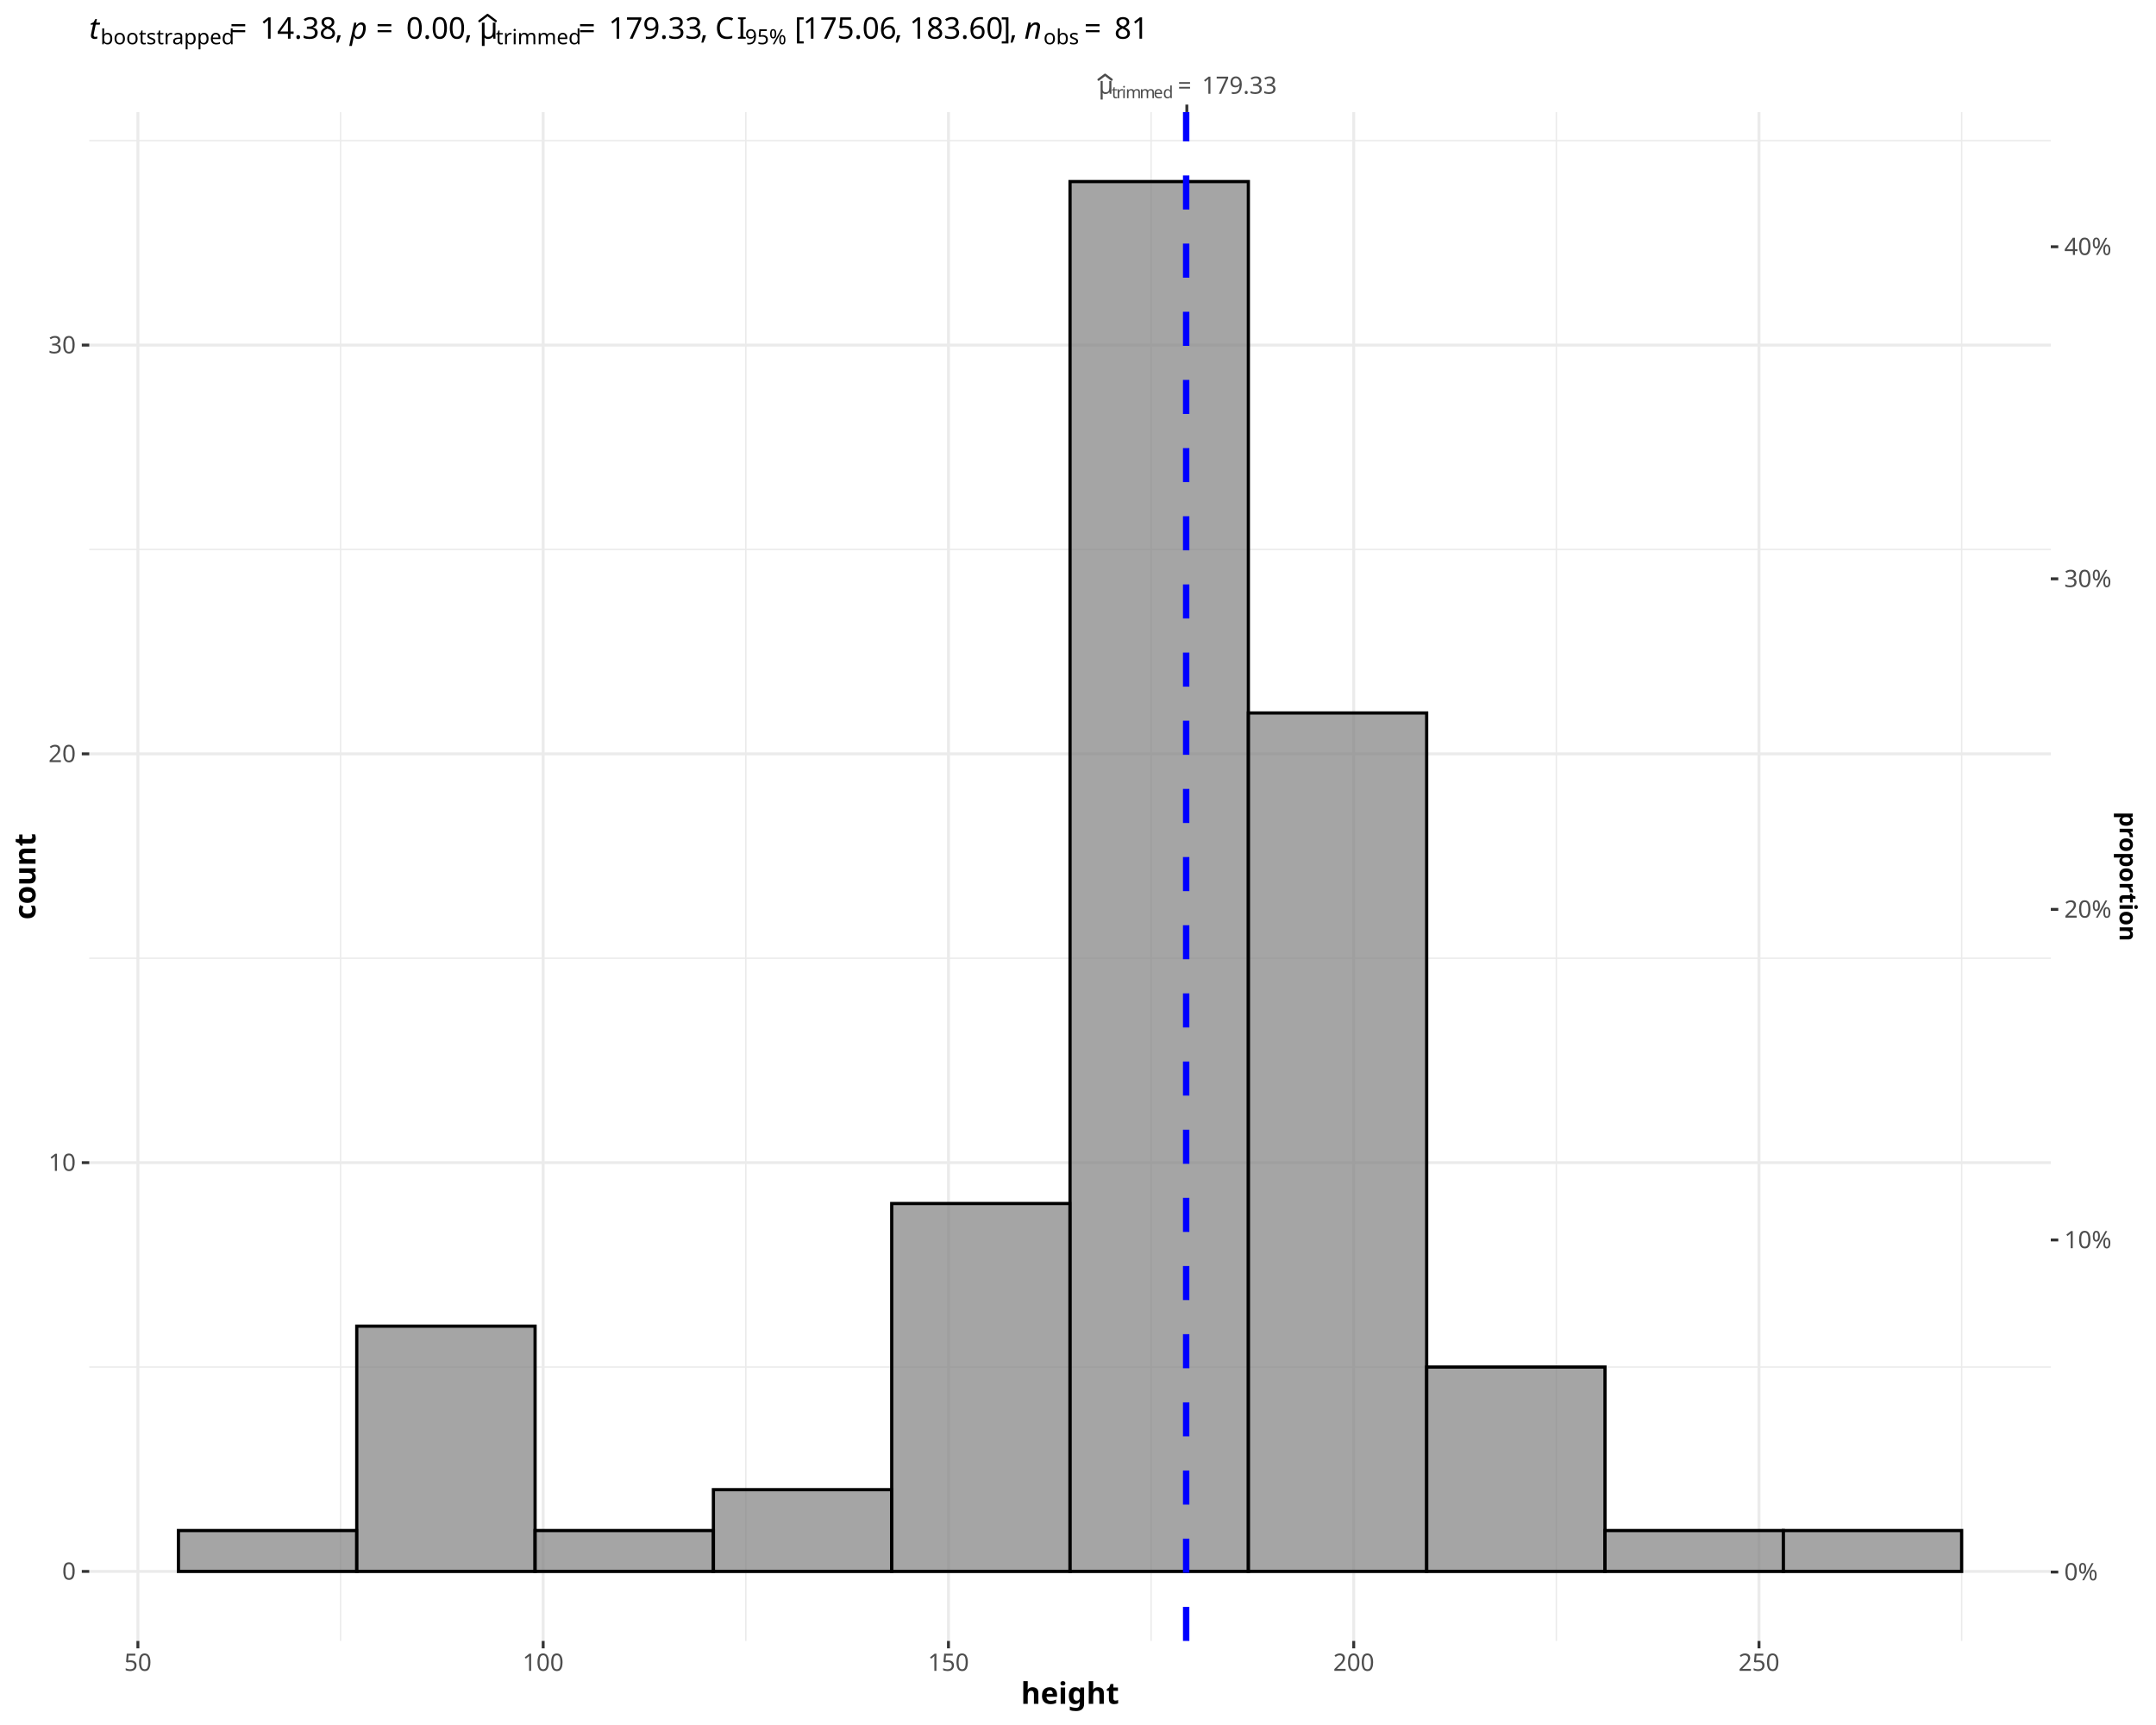
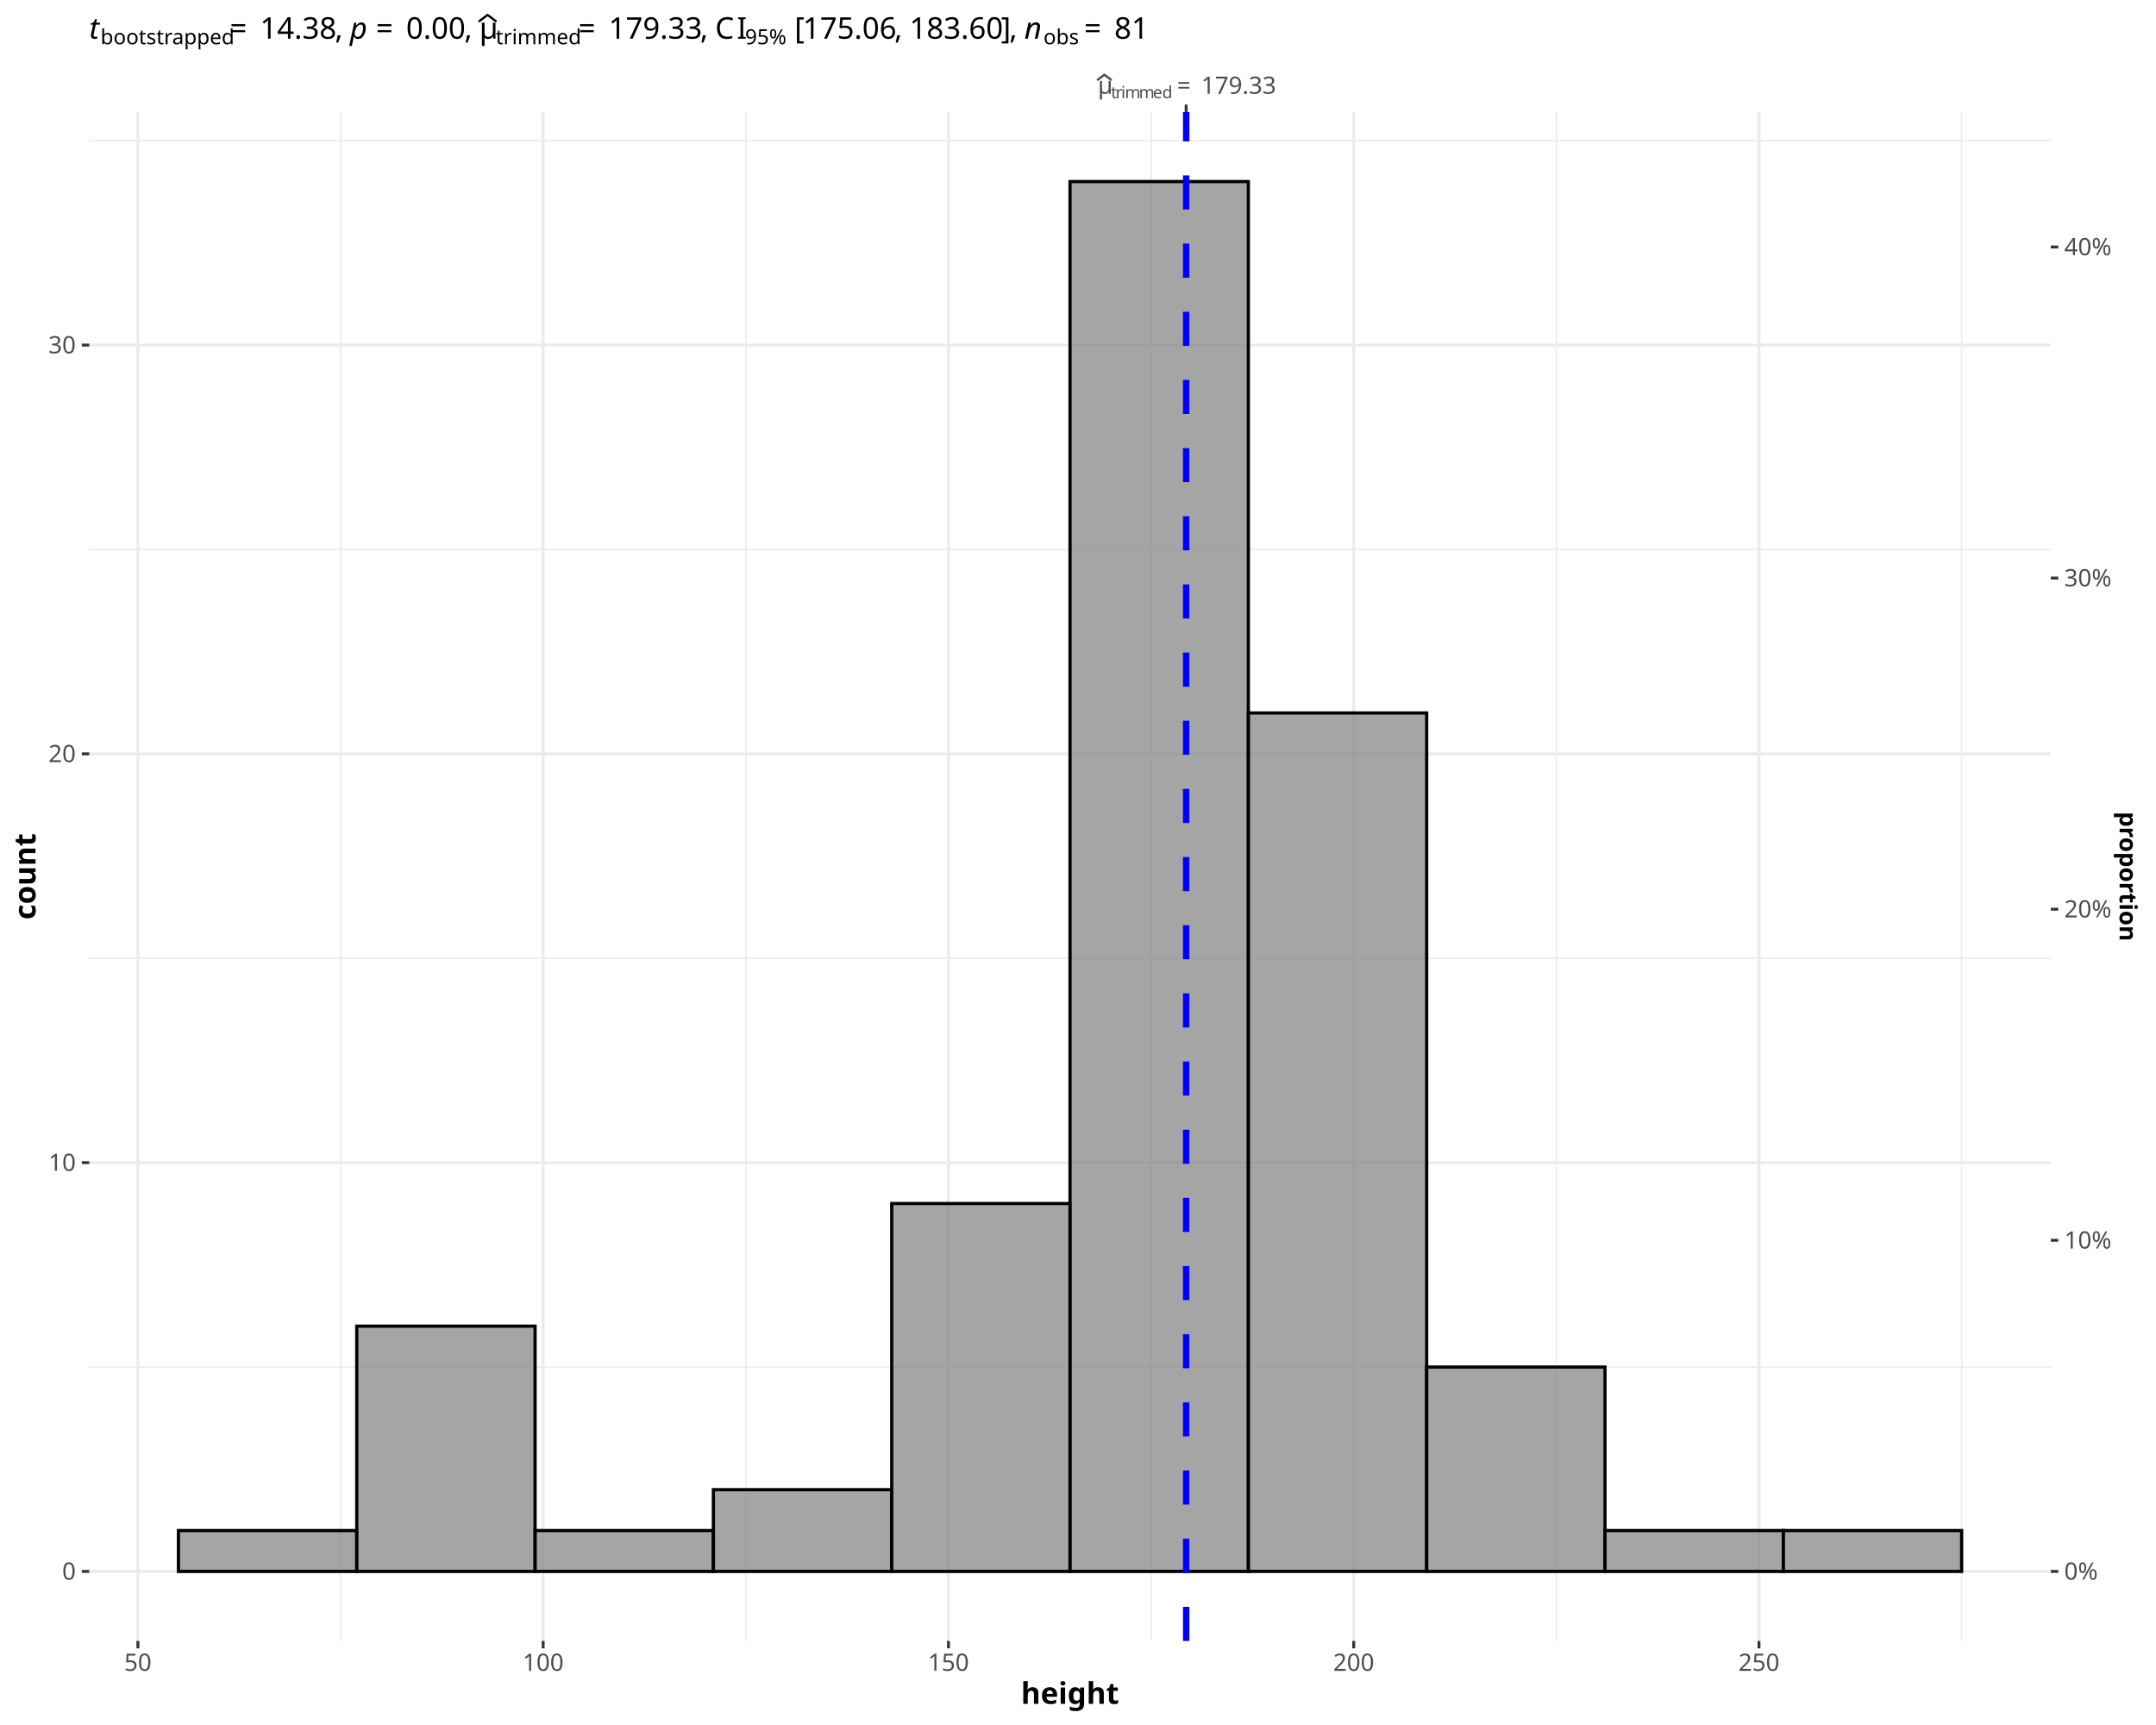
<svg xmlns="http://www.w3.org/2000/svg" class="svglite" data-engine-version="2.0" width="720.00pt" height="576.00pt" viewBox="0 0 720.00 576.00">
  <defs>
    <style type="text/css">
    .svglite line, .svglite polyline, .svglite polygon, .svglite path, .svglite rect, .svglite circle {
      fill: none;
      stroke: #000000;
      stroke-linecap: round;
      stroke-linejoin: round;
      stroke-miterlimit: 10.00;
    }
  </style>
  </defs>
  <rect width="100%" height="100%" style="stroke: none; fill: #FFFFFF;" />
  <defs>
    <clipPath id="cpMC4wMHw3MjAuMDB8MC4wMHw1NzYuMDA=">
      <rect x="0.00" y="0.00" width="720.00" height="576.00" />
    </clipPath>
  </defs>
  <g clip-path="url(#cpMC4wMHw3MjAuMDB8MC4wMHw1NzYuMDA=)">
    <rect x="0" y="0.00" width="720.00" height="576.00" style="stroke-width: 0.97; stroke: #FFFFFF; fill: #FFFFFF;" />
  </g>
  <defs>
    <clipPath id="cpMjkuODF8Njg0Ljg3fDM3LjQyfDU0Ny45Mg==">
      <rect x="29.81" y="37.42" width="655.05" height="510.50" />
    </clipPath>
  </defs>
  <g clip-path="url(#cpMjkuODF8Njg0Ljg3fDM3LjQyfDU0Ny45Mg==)">
    <rect x="29.81" y="37.42" width="655.05" height="510.50" style="stroke-width: 0.97; stroke: none; fill: #FFFFFF;" />
    <polyline points="29.81,456.47 684.87,456.47 " style="stroke-width: 0.48; stroke: #EBEBEB; stroke-linecap: butt;" />
    <polyline points="29.81,319.97 684.87,319.97 " style="stroke-width: 0.48; stroke: #EBEBEB; stroke-linecap: butt;" />
    <polyline points="29.81,183.47 684.87,183.47 " style="stroke-width: 0.48; stroke: #EBEBEB; stroke-linecap: butt;" />
    <polyline points="29.81,46.98 684.87,46.98 " style="stroke-width: 0.48; stroke: #EBEBEB; stroke-linecap: butt;" />
    <polyline points="113.72,547.92 113.72,37.42 " style="stroke-width: 0.48; stroke: #EBEBEB; stroke-linecap: butt;" />
    <polyline points="249.07,547.92 249.07,37.42 " style="stroke-width: 0.48; stroke: #EBEBEB; stroke-linecap: butt;" />
    <polyline points="384.41,547.92 384.41,37.42 " style="stroke-width: 0.48; stroke: #EBEBEB; stroke-linecap: butt;" />
    <polyline points="519.75,547.92 519.75,37.42 " style="stroke-width: 0.48; stroke: #EBEBEB; stroke-linecap: butt;" />
    <polyline points="655.09,547.92 655.09,37.42 " style="stroke-width: 0.48; stroke: #EBEBEB; stroke-linecap: butt;" />
    <polyline points="29.81,524.72 684.87,524.72 " style="stroke-width: 0.97; stroke: #EBEBEB; stroke-linecap: butt;" />
    <polyline points="29.81,388.22 684.87,388.22 " style="stroke-width: 0.97; stroke: #EBEBEB; stroke-linecap: butt;" />
    <polyline points="29.81,251.72 684.87,251.72 " style="stroke-width: 0.97; stroke: #EBEBEB; stroke-linecap: butt;" />
    <polyline points="29.81,115.23 684.87,115.23 " style="stroke-width: 0.97; stroke: #EBEBEB; stroke-linecap: butt;" />
    <polyline points="46.05,547.92 46.05,37.42 " style="stroke-width: 0.97; stroke: #EBEBEB; stroke-linecap: butt;" />
    <polyline points="181.39,547.92 181.39,37.42 " style="stroke-width: 0.97; stroke: #EBEBEB; stroke-linecap: butt;" />
    <polyline points="316.74,547.92 316.74,37.42 " style="stroke-width: 0.97; stroke: #EBEBEB; stroke-linecap: butt;" />
    <polyline points="452.08,547.92 452.08,37.42 " style="stroke-width: 0.97; stroke: #EBEBEB; stroke-linecap: butt;" />
    <polyline points="587.42,547.92 587.42,37.42 " style="stroke-width: 0.97; stroke: #EBEBEB; stroke-linecap: butt;" />
-     <rect x="59.59" y="511.07" width="59.55" height="13.65" style="stroke-width: 1.07; stroke-linecap: square; stroke-linejoin: miter; fill: #7F7F7F; fill-opacity: 0.70;" />
-     <rect x="119.14" y="442.82" width="59.55" height="81.90" style="stroke-width: 1.07; stroke-linecap: square; stroke-linejoin: miter; fill: #7F7F7F; fill-opacity: 0.70;" />
-     <rect x="178.69" y="511.07" width="59.55" height="13.65" style="stroke-width: 1.07; stroke-linecap: square; stroke-linejoin: miter; fill: #7F7F7F; fill-opacity: 0.70;" />
-     <rect x="238.24" y="497.42" width="59.55" height="27.30" style="stroke-width: 1.07; stroke-linecap: square; stroke-linejoin: miter; fill: #7F7F7F; fill-opacity: 0.70;" />
-     <rect x="297.79" y="401.87" width="59.55" height="122.85" style="stroke-width: 1.07; stroke-linecap: square; stroke-linejoin: miter; fill: #7F7F7F; fill-opacity: 0.70;" />
-     <rect x="357.34" y="60.63" width="59.55" height="464.09" style="stroke-width: 1.07; stroke-linecap: square; stroke-linejoin: miter; fill: #7F7F7F; fill-opacity: 0.70;" />
-     <rect x="416.89" y="238.07" width="59.55" height="286.64" style="stroke-width: 1.07; stroke-linecap: square; stroke-linejoin: miter; fill: #7F7F7F; fill-opacity: 0.70;" />
-     <rect x="476.44" y="456.47" width="59.55" height="68.25" style="stroke-width: 1.07; stroke-linecap: square; stroke-linejoin: miter; fill: #7F7F7F; fill-opacity: 0.70;" />
-     <rect x="535.99" y="511.07" width="59.55" height="13.65" style="stroke-width: 1.07; stroke-linecap: square; stroke-linejoin: miter; fill: #7F7F7F; fill-opacity: 0.70;" />
-     <rect x="595.54" y="511.07" width="59.55" height="13.65" style="stroke-width: 1.07; stroke-linecap: square; stroke-linejoin: miter; fill: #7F7F7F; fill-opacity: 0.70;" />
+     <rect x="59.59" y="511.07" width="59.55" height="13.65" style="stroke-width: 1.07; stroke-linecap: butt; stroke-linejoin: miter; fill: #7F7F7F; fill-opacity: 0.70;" />
+     <rect x="119.14" y="442.82" width="59.55" height="81.90" style="stroke-width: 1.07; stroke-linecap: butt; stroke-linejoin: miter; fill: #7F7F7F; fill-opacity: 0.70;" />
+     <rect x="178.69" y="511.07" width="59.55" height="13.65" style="stroke-width: 1.07; stroke-linecap: butt; stroke-linejoin: miter; fill: #7F7F7F; fill-opacity: 0.70;" />
+     <rect x="238.24" y="497.42" width="59.55" height="27.30" style="stroke-width: 1.07; stroke-linecap: butt; stroke-linejoin: miter; fill: #7F7F7F; fill-opacity: 0.70;" />
+     <rect x="297.79" y="401.87" width="59.55" height="122.85" style="stroke-width: 1.07; stroke-linecap: butt; stroke-linejoin: miter; fill: #7F7F7F; fill-opacity: 0.70;" />
+     <rect x="357.34" y="60.63" width="59.55" height="464.09" style="stroke-width: 1.07; stroke-linecap: butt; stroke-linejoin: miter; fill: #7F7F7F; fill-opacity: 0.70;" />
+     <rect x="416.89" y="238.07" width="59.55" height="286.64" style="stroke-width: 1.07; stroke-linecap: butt; stroke-linejoin: miter; fill: #7F7F7F; fill-opacity: 0.70;" />
+     <rect x="476.44" y="456.47" width="59.55" height="68.25" style="stroke-width: 1.07; stroke-linecap: butt; stroke-linejoin: miter; fill: #7F7F7F; fill-opacity: 0.70;" />
+     <rect x="535.99" y="511.07" width="59.55" height="13.65" style="stroke-width: 1.07; stroke-linecap: butt; stroke-linejoin: miter; fill: #7F7F7F; fill-opacity: 0.70;" />
+     <rect x="595.54" y="511.07" width="59.55" height="13.65" style="stroke-width: 1.07; stroke-linecap: butt; stroke-linejoin: miter; fill: #7F7F7F; fill-opacity: 0.70;" />
    <line x1="396.12" y1="547.92" x2="396.12" y2="37.42" style="stroke-width: 2.13; stroke: #0000FF; stroke-dasharray: 11.38,11.38; stroke-linecap: butt;" />
  </g>
  <g clip-path="url(#cpMC4wMHw3MjAuMDB8MC4wMHw1NzYuMDA=)">
-     <text x="366.86" y="31.31" style="font-size: 8.00px; fill: #4D4D4D; font-family: sans;" textLength="4.37px" lengthAdjust="spacingAndGlyphs">μ</text>
-     <polyline points="366.86,26.60 369.05,24.95 371.23,26.60 " style="stroke-width: 0.75; stroke: #4D4D4D;" />
-     <text x="371.23" y="32.79" style="font-size: 5.60px; fill: #4D4D4D; font-family: sans;" textLength="1.56px" lengthAdjust="spacingAndGlyphs">t</text>
-     <text x="372.79" y="32.79" style="font-size: 5.60px; fill: #4D4D4D; font-family: sans;" textLength="1.86px" lengthAdjust="spacingAndGlyphs">r</text>
-     <text x="374.65" y="32.79" style="font-size: 5.60px; fill: #4D4D4D; font-family: sans;" textLength="1.24px" lengthAdjust="spacingAndGlyphs">i</text>
-     <text x="375.90" y="32.79" style="font-size: 5.60px; fill: #4D4D4D; font-family: sans;" textLength="4.67px" lengthAdjust="spacingAndGlyphs">m</text>
-     <text x="380.56" y="32.79" style="font-size: 5.60px; fill: #4D4D4D; font-family: sans;" textLength="4.67px" lengthAdjust="spacingAndGlyphs">m</text>
-     <text x="385.23" y="32.79" style="font-size: 5.60px; fill: #4D4D4D; font-family: sans;" textLength="3.11px" lengthAdjust="spacingAndGlyphs">e</text>
-     <text x="388.35" y="32.79" style="font-size: 5.60px; fill: #4D4D4D; font-family: sans;" textLength="3.11px" lengthAdjust="spacingAndGlyphs">d</text>
-     <text x="393.31" y="31.31" style="font-size: 8.00px; fill: #4D4D4D; font-family: sans;" textLength="6.21px" lengthAdjust="spacingAndGlyphs">=</text>
-     <text x="401.38" y="31.31" style="font-size: 8.00px; fill: #4D4D4D; font-family: sans;" textLength="24.47px" lengthAdjust="spacingAndGlyphs">179.33</text>
-     <polyline points="396.35,37.42 396.35,34.93 " style="stroke-width: 0.97; stroke: #333333; stroke-linecap: butt;" />
+     <text x="366.63" y="31.31" style="font-size: 8.00px; fill: #4D4D4D; font-family: sans;" textLength="4.37px" lengthAdjust="spacingAndGlyphs">μ</text>
+     <polyline points="366.63,26.60 368.81,24.95 371.00,26.60 " style="stroke-width: 0.75; stroke: #4D4D4D;" />
+     <text x="371.00" y="32.79" style="font-size: 5.60px; fill: #4D4D4D; font-family: sans;" textLength="1.56px" lengthAdjust="spacingAndGlyphs">t</text>
+     <text x="372.55" y="32.79" style="font-size: 5.60px; fill: #4D4D4D; font-family: sans;" textLength="1.86px" lengthAdjust="spacingAndGlyphs">r</text>
+     <text x="374.42" y="32.79" style="font-size: 5.60px; fill: #4D4D4D; font-family: sans;" textLength="1.24px" lengthAdjust="spacingAndGlyphs">i</text>
+     <text x="375.66" y="32.79" style="font-size: 5.60px; fill: #4D4D4D; font-family: sans;" textLength="4.67px" lengthAdjust="spacingAndGlyphs">m</text>
+     <text x="380.33" y="32.79" style="font-size: 5.60px; fill: #4D4D4D; font-family: sans;" textLength="4.67px" lengthAdjust="spacingAndGlyphs">m</text>
+     <text x="385.00" y="32.79" style="font-size: 5.60px; fill: #4D4D4D; font-family: sans;" textLength="3.11px" lengthAdjust="spacingAndGlyphs">e</text>
+     <text x="388.11" y="32.79" style="font-size: 5.60px; fill: #4D4D4D; font-family: sans;" textLength="3.11px" lengthAdjust="spacingAndGlyphs">d</text>
+     <text x="393.08" y="31.31" style="font-size: 8.00px; fill: #4D4D4D; font-family: sans;" textLength="6.21px" lengthAdjust="spacingAndGlyphs">=</text>
+     <text x="401.14" y="31.31" style="font-size: 8.00px; fill: #4D4D4D; font-family: sans;" textLength="24.47px" lengthAdjust="spacingAndGlyphs">179.33</text>
+     <polyline points="396.12,37.42 396.12,34.93 " style="stroke-width: 0.97; stroke: #333333; stroke-linecap: butt;" />
    <text x="25.33" y="527.47" text-anchor="end" style="font-size: 8.00px; fill: #4D4D4D; font-family: sans;" textLength="4.45px" lengthAdjust="spacingAndGlyphs">0</text>
    <text x="25.33" y="390.97" text-anchor="end" style="font-size: 8.00px; fill: #4D4D4D; font-family: sans;" textLength="8.90px" lengthAdjust="spacingAndGlyphs">10</text>
    <text x="25.33" y="254.48" text-anchor="end" style="font-size: 8.00px; fill: #4D4D4D; font-family: sans;" textLength="8.90px" lengthAdjust="spacingAndGlyphs">20</text>
    <text x="25.33" y="117.98" text-anchor="end" style="font-size: 8.00px; fill: #4D4D4D; font-family: sans;" textLength="8.90px" lengthAdjust="spacingAndGlyphs">30</text>
    <polyline points="27.32,524.72 29.81,524.72 " style="stroke-width: 0.97; stroke: #333333; stroke-linecap: butt;" />
    <polyline points="27.32,388.22 29.81,388.22 " style="stroke-width: 0.97; stroke: #333333; stroke-linecap: butt;" />
    <polyline points="27.32,251.72 29.81,251.72 " style="stroke-width: 0.97; stroke: #333333; stroke-linecap: butt;" />
    <polyline points="27.32,115.23 29.81,115.23 " style="stroke-width: 0.97; stroke: #333333; stroke-linecap: butt;" />
-     <polyline points="684.87,524.93 687.36,524.93 " style="stroke-width: 0.97; stroke: #333333; stroke-linecap: butt;" />
-     <polyline points="684.87,414.04 687.36,414.04 " style="stroke-width: 0.97; stroke: #333333; stroke-linecap: butt;" />
-     <polyline points="684.87,303.66 687.36,303.66 " style="stroke-width: 0.97; stroke: #333333; stroke-linecap: butt;" />
-     <polyline points="684.87,193.28 687.36,193.28 " style="stroke-width: 0.97; stroke: #333333; stroke-linecap: butt;" />
-     <polyline points="684.87,82.39 687.36,82.39 " style="stroke-width: 0.97; stroke: #333333; stroke-linecap: butt;" />
-     <text x="689.35" y="527.68" style="font-size: 8.00px; fill: #4D4D4D; font-family: sans;" textLength="11.56px" lengthAdjust="spacingAndGlyphs">0%</text>
-     <text x="689.35" y="416.79" style="font-size: 8.00px; fill: #4D4D4D; font-family: sans;" textLength="16.01px" lengthAdjust="spacingAndGlyphs">10%</text>
-     <text x="689.35" y="306.41" style="font-size: 8.00px; fill: #4D4D4D; font-family: sans;" textLength="16.01px" lengthAdjust="spacingAndGlyphs">20%</text>
-     <text x="689.35" y="196.03" style="font-size: 8.00px; fill: #4D4D4D; font-family: sans;" textLength="16.01px" lengthAdjust="spacingAndGlyphs">30%</text>
-     <text x="689.35" y="85.14" style="font-size: 8.00px; fill: #4D4D4D; font-family: sans;" textLength="16.01px" lengthAdjust="spacingAndGlyphs">40%</text>
+     <polyline points="684.87,524.72 687.36,524.72 " style="stroke-width: 0.97; stroke: #333333; stroke-linecap: butt;" />
+     <polyline points="684.87,414.15 687.36,414.15 " style="stroke-width: 0.97; stroke: #333333; stroke-linecap: butt;" />
+     <polyline points="684.87,303.59 687.36,303.59 " style="stroke-width: 0.97; stroke: #333333; stroke-linecap: butt;" />
+     <polyline points="684.87,193.03 687.36,193.03 " style="stroke-width: 0.97; stroke: #333333; stroke-linecap: butt;" />
+     <polyline points="684.87,82.47 687.36,82.47 " style="stroke-width: 0.97; stroke: #333333; stroke-linecap: butt;" />
+     <text x="689.35" y="527.47" style="font-size: 8.00px; fill: #4D4D4D; font-family: sans;" textLength="11.56px" lengthAdjust="spacingAndGlyphs">0%</text>
+     <text x="689.35" y="416.91" style="font-size: 8.00px; fill: #4D4D4D; font-family: sans;" textLength="16.01px" lengthAdjust="spacingAndGlyphs">10%</text>
+     <text x="689.35" y="306.34" style="font-size: 8.00px; fill: #4D4D4D; font-family: sans;" textLength="16.01px" lengthAdjust="spacingAndGlyphs">20%</text>
+     <text x="689.35" y="195.78" style="font-size: 8.00px; fill: #4D4D4D; font-family: sans;" textLength="16.01px" lengthAdjust="spacingAndGlyphs">30%</text>
+     <text x="689.35" y="85.22" style="font-size: 8.00px; fill: #4D4D4D; font-family: sans;" textLength="16.01px" lengthAdjust="spacingAndGlyphs">40%</text>
    <polyline points="46.05,550.41 46.05,547.92 " style="stroke-width: 0.97; stroke: #333333; stroke-linecap: butt;" />
    <polyline points="181.39,550.41 181.39,547.92 " style="stroke-width: 0.97; stroke: #333333; stroke-linecap: butt;" />
    <polyline points="316.74,550.41 316.74,547.92 " style="stroke-width: 0.97; stroke: #333333; stroke-linecap: butt;" />
    <polyline points="452.08,550.41 452.08,547.92 " style="stroke-width: 0.97; stroke: #333333; stroke-linecap: butt;" />
    <polyline points="587.42,550.41 587.42,547.92 " style="stroke-width: 0.97; stroke: #333333; stroke-linecap: butt;" />
    <text x="46.05" y="557.91" text-anchor="middle" style="font-size: 8.00px; fill: #4D4D4D; font-family: sans;" textLength="8.90px" lengthAdjust="spacingAndGlyphs">50</text>
    <text x="181.39" y="557.91" text-anchor="middle" style="font-size: 8.00px; fill: #4D4D4D; font-family: sans;" textLength="13.35px" lengthAdjust="spacingAndGlyphs">100</text>
    <text x="316.74" y="557.91" text-anchor="middle" style="font-size: 8.00px; fill: #4D4D4D; font-family: sans;" textLength="13.35px" lengthAdjust="spacingAndGlyphs">150</text>
    <text x="452.08" y="557.91" text-anchor="middle" style="font-size: 8.00px; fill: #4D4D4D; font-family: sans;" textLength="13.35px" lengthAdjust="spacingAndGlyphs">200</text>
    <text x="587.42" y="557.91" text-anchor="middle" style="font-size: 8.00px; fill: #4D4D4D; font-family: sans;" textLength="13.35px" lengthAdjust="spacingAndGlyphs">250</text>
    <text x="357.34" y="568.94" text-anchor="middle" style="font-size: 10.00px; font-weight: bold; font-family: sans;" textLength="27.25px" lengthAdjust="spacingAndGlyphs">height</text>
    <text transform="translate(11.86,292.67) rotate(-90)" text-anchor="middle" style="font-size: 10.00px; font-weight: bold; font-family: sans;" textLength="24.47px" lengthAdjust="spacingAndGlyphs">count</text>
    <text transform="translate(707.85,292.67) rotate(90)" text-anchor="middle" style="font-size: 8.00px; font-weight: bold; font-family: sans;" textLength="36.02px" lengthAdjust="spacingAndGlyphs">proportion</text>
    <text x="29.81" y="12.93" style="font-size: 10.00px; font-style: italic; font-family: sans;" textLength="2.78px" lengthAdjust="spacingAndGlyphs">t</text>
    <text x="33.56" y="14.78" style="font-size: 7.00px; font-family: sans;" textLength="40.87px" lengthAdjust="spacingAndGlyphs">bootstrapped</text>
    <text x="76.75" y="12.93" style="font-size: 10.00px; font-family: sans;" textLength="7.76px" lengthAdjust="spacingAndGlyphs">=</text>
    <text x="86.82" y="12.93" style="font-size: 10.00px; font-family: sans;" textLength="25.03px" lengthAdjust="spacingAndGlyphs">14.38</text>
    <text x="111.85" y="12.93" style="font-size: 10.00px; font-family: sans;" textLength="2.50px" lengthAdjust="spacingAndGlyphs">,</text>
    <text x="114.35" y="12.93" style="font-size: 10.00px; font-family: sans;" textLength="2.50px" lengthAdjust="spacingAndGlyphs"> </text>
    <text x="116.85" y="12.93" style="font-size: 10.00px; font-style: italic; font-family: sans;" textLength="5.56px" lengthAdjust="spacingAndGlyphs">p</text>
    <text x="125.54" y="12.93" style="font-size: 10.00px; font-family: sans;" textLength="7.76px" lengthAdjust="spacingAndGlyphs">=</text>
    <text x="135.62" y="12.93" style="font-size: 10.00px; font-family: sans;" textLength="19.46px" lengthAdjust="spacingAndGlyphs">0.00</text>
    <text x="155.08" y="12.93" style="font-size: 10.00px; font-family: sans;" textLength="2.50px" lengthAdjust="spacingAndGlyphs">,</text>
    <text x="157.58" y="12.93" style="font-size: 10.00px; font-family: sans;" textLength="2.50px" lengthAdjust="spacingAndGlyphs"> </text>
    <text x="160.09" y="12.93" style="font-size: 10.00px; font-family: sans;" textLength="5.47px" lengthAdjust="spacingAndGlyphs">μ</text>
    <polyline points="160.09,7.05 162.82,4.98 165.55,7.05 " style="stroke-width: 0.75;" />
    <text x="165.55" y="14.78" style="font-size: 7.00px; font-family: sans;" textLength="25.28px" lengthAdjust="spacingAndGlyphs">trimmed</text>
    <text x="193.15" y="12.93" style="font-size: 10.00px; font-family: sans;" textLength="7.76px" lengthAdjust="spacingAndGlyphs">=</text>
    <text x="203.23" y="12.93" style="font-size: 10.00px; font-family: sans;" textLength="30.59px" lengthAdjust="spacingAndGlyphs">179.33</text>
    <text x="233.82" y="12.93" style="font-size: 10.00px; font-family: sans;" textLength="2.50px" lengthAdjust="spacingAndGlyphs">,</text>
    <text x="236.32" y="12.93" style="font-size: 10.00px; font-family: sans;" textLength="2.50px" lengthAdjust="spacingAndGlyphs"> </text>
    <text x="238.82" y="12.93" style="font-size: 10.00px; font-family: sans;" textLength="7.22px" lengthAdjust="spacingAndGlyphs">C</text>
    <text x="246.05" y="12.93" style="font-size: 10.00px; font-family: sans;" textLength="2.78px" lengthAdjust="spacingAndGlyphs">I</text>
    <text x="248.82" y="14.78" style="font-size: 7.00px; font-family: sans;" textLength="14.01px" lengthAdjust="spacingAndGlyphs">95%</text>
    <text x="262.83" y="12.93" style="font-size: 10.00px; font-family: sans;" textLength="2.50px" lengthAdjust="spacingAndGlyphs"> </text>
    <text x="265.34" y="12.93" style="font-size: 10.00px; font-family: sans;" textLength="2.78px" lengthAdjust="spacingAndGlyphs">[</text>
    <text x="268.11" y="12.93" style="font-size: 10.00px; font-family: sans;" textLength="30.59px" lengthAdjust="spacingAndGlyphs">175.06</text>
    <text x="298.70" y="12.93" style="font-size: 10.00px; font-family: sans;" textLength="2.50px" lengthAdjust="spacingAndGlyphs">,</text>
    <text x="301.20" y="12.93" style="font-size: 10.00px; font-family: sans;" textLength="2.50px" lengthAdjust="spacingAndGlyphs"> </text>
    <text x="303.71" y="12.93" style="font-size: 10.00px; font-family: sans;" textLength="30.59px" lengthAdjust="spacingAndGlyphs">183.60</text>
    <text x="334.29" y="12.93" style="font-size: 10.00px; font-family: sans;" textLength="2.78px" lengthAdjust="spacingAndGlyphs">]</text>
    <text x="337.07" y="12.93" style="font-size: 10.00px; font-family: sans;" textLength="2.50px" lengthAdjust="spacingAndGlyphs">,</text>
    <text x="339.57" y="12.93" style="font-size: 10.00px; font-family: sans;" textLength="2.50px" lengthAdjust="spacingAndGlyphs"> </text>
    <text x="342.08" y="12.93" style="font-size: 10.00px; font-style: italic; font-family: sans;" textLength="5.56px" lengthAdjust="spacingAndGlyphs">n</text>
    <text x="348.45" y="14.78" style="font-size: 7.00px; font-family: sans;" textLength="11.29px" lengthAdjust="spacingAndGlyphs">obs</text>
    <text x="362.05" y="12.93" style="font-size: 10.00px; font-family: sans;" textLength="7.76px" lengthAdjust="spacingAndGlyphs">=</text>
    <text x="372.13" y="12.93" style="font-size: 10.00px; font-family: sans;" textLength="11.12px" lengthAdjust="spacingAndGlyphs">81</text>
  </g>
</svg>
